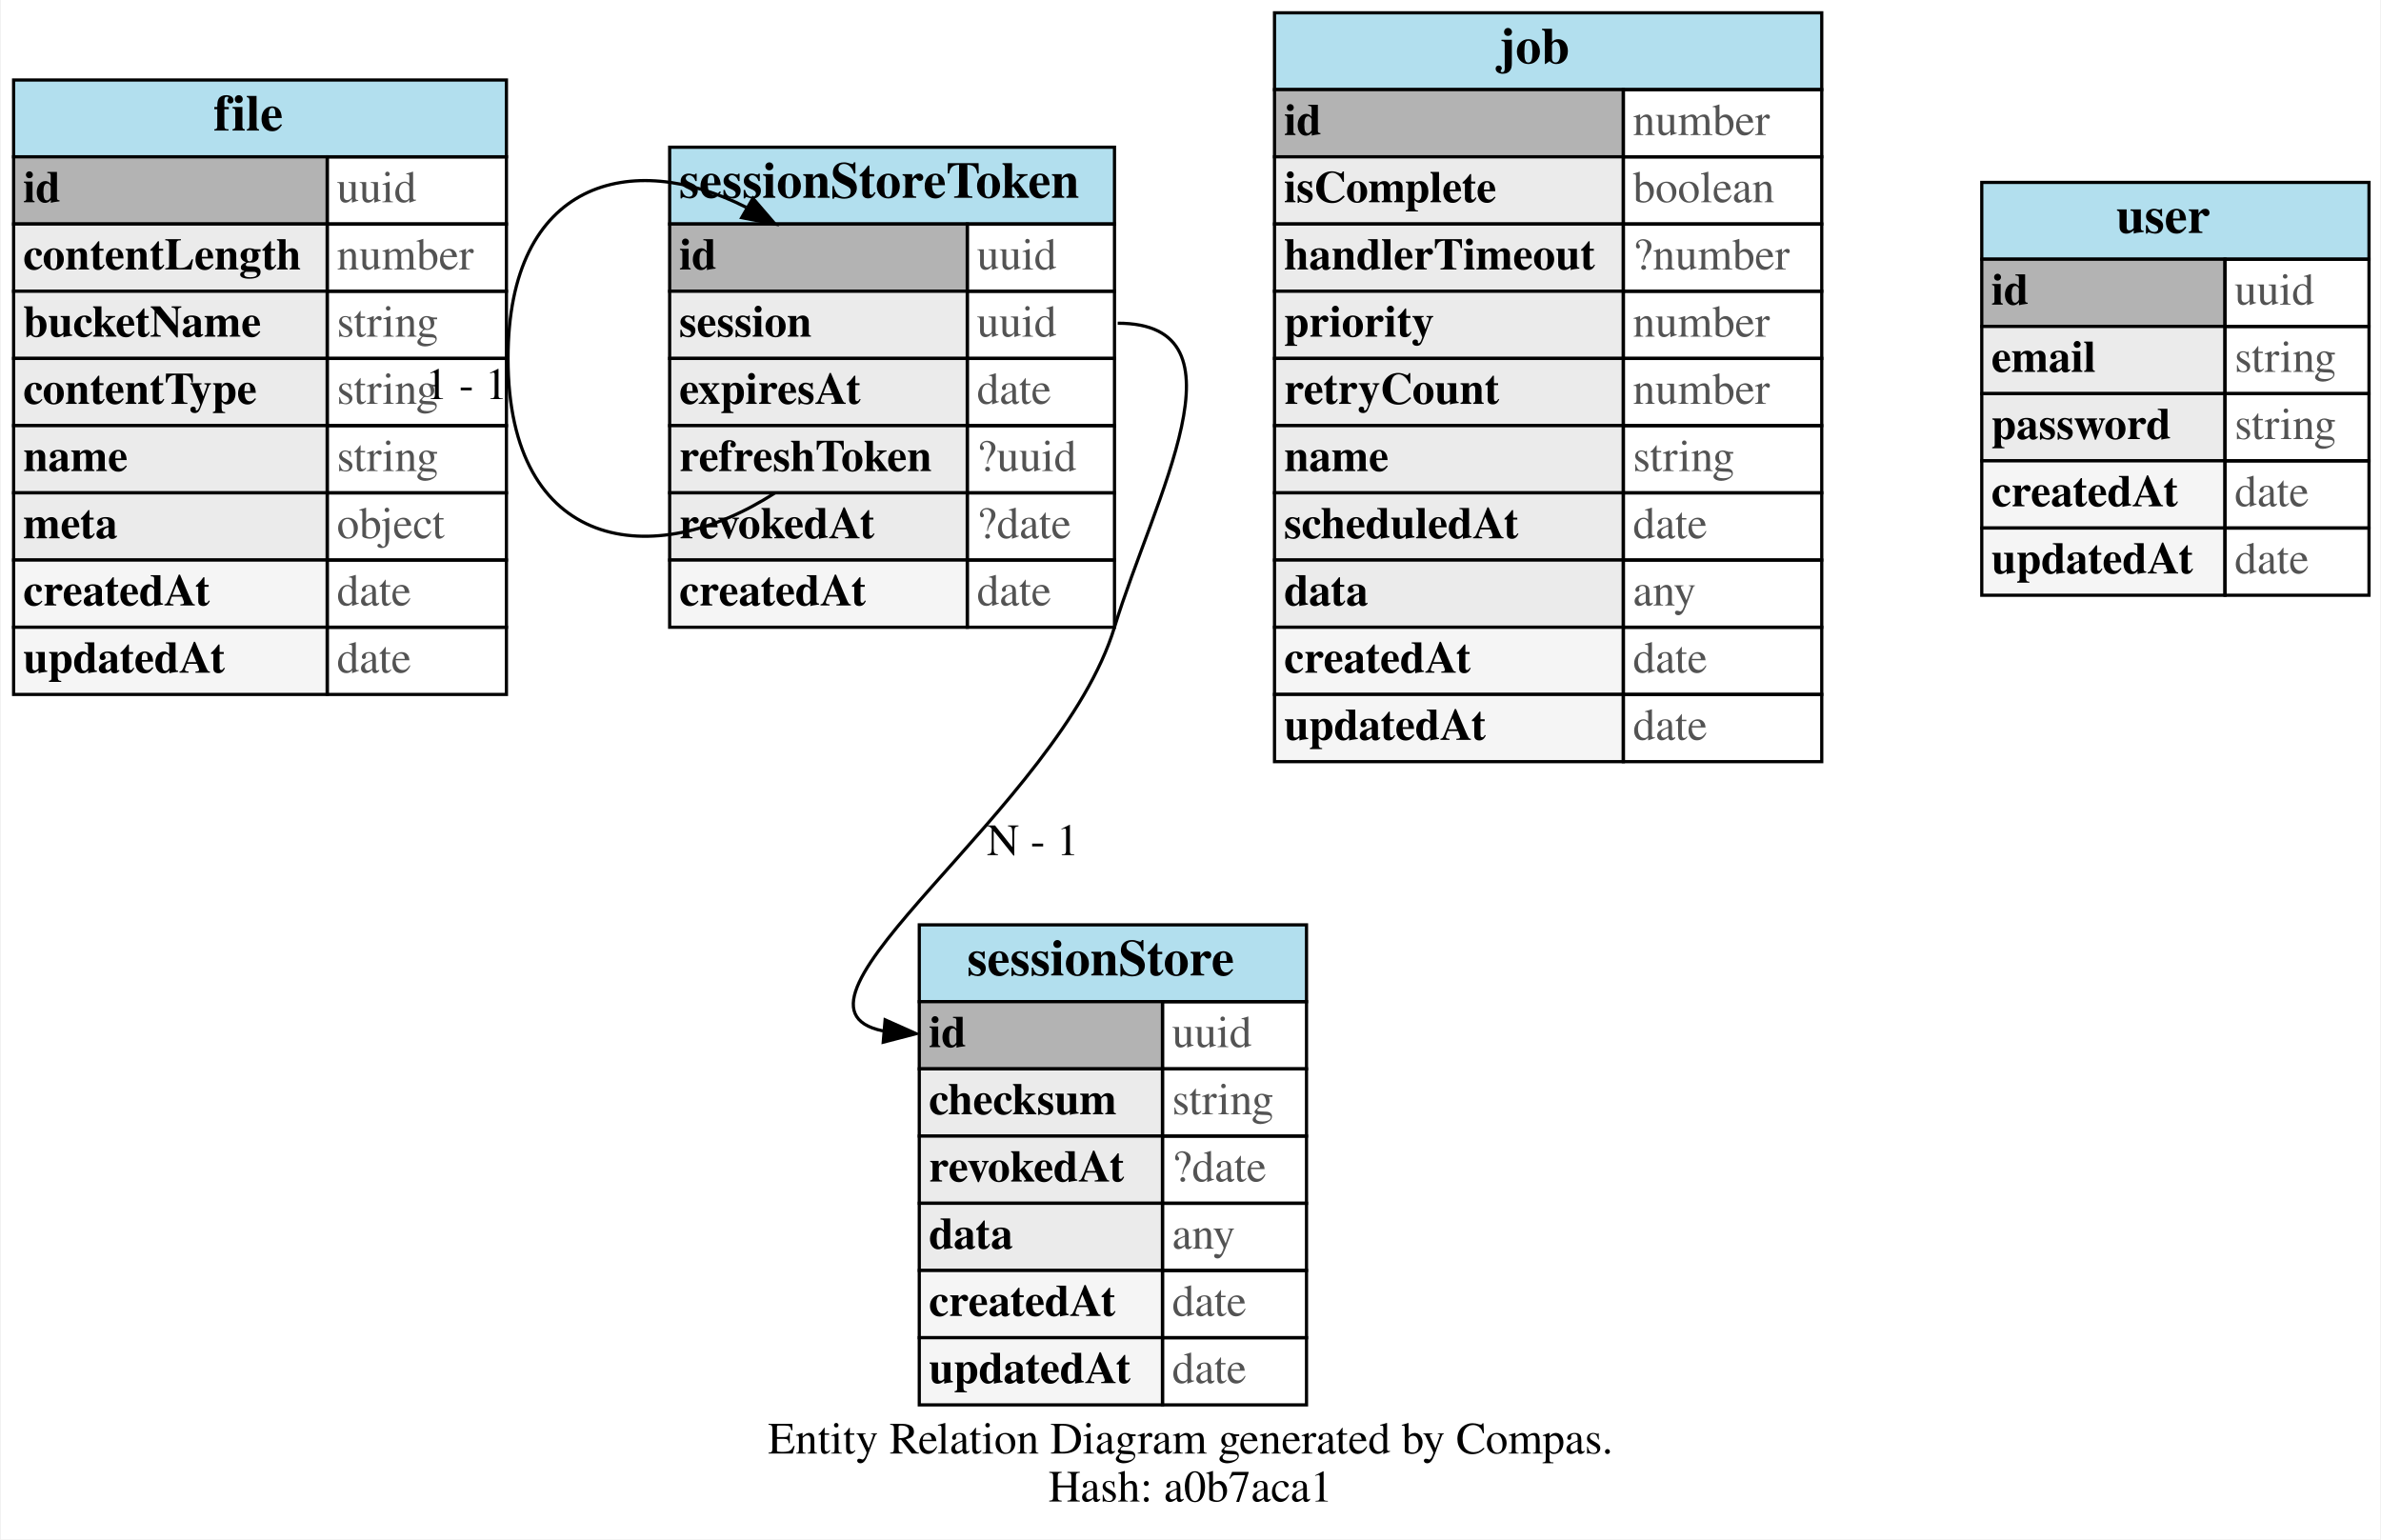
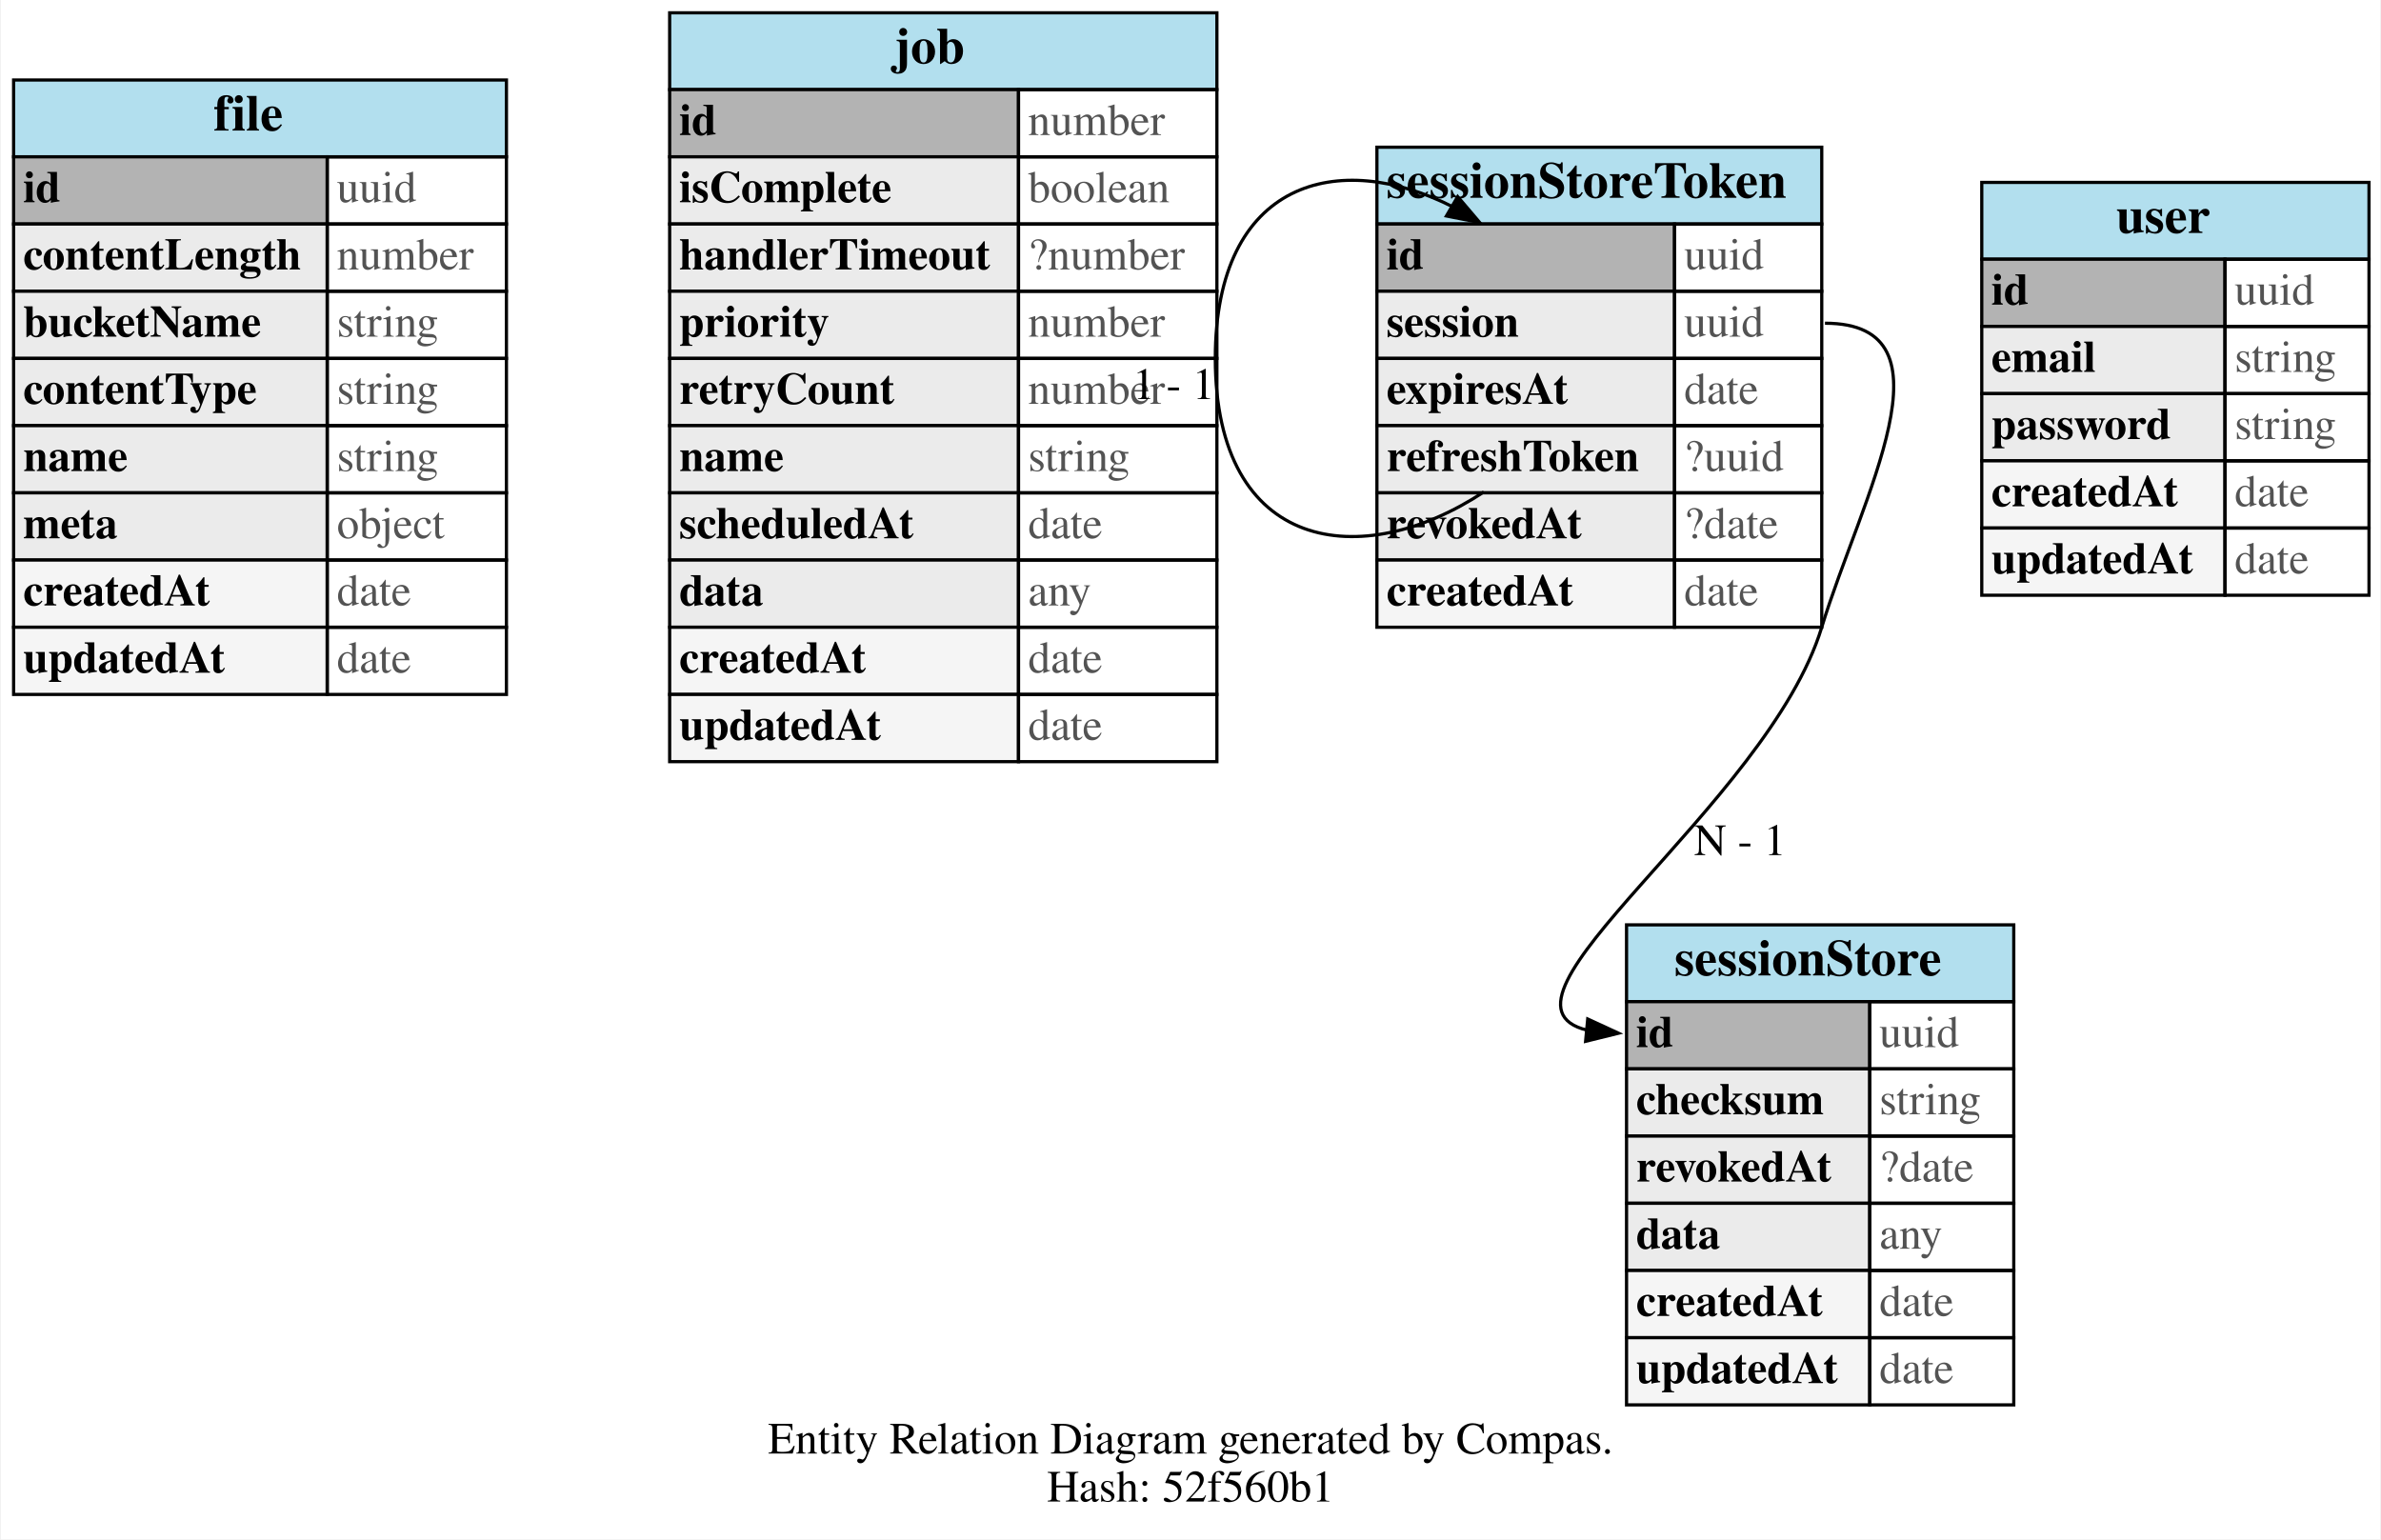
<svg xmlns="http://www.w3.org/2000/svg" width="744pt" height="481pt" viewBox="0.00 0.00 743.50 481.00">
  <g id="graph0" class="graph" transform="scale(1 1) rotate(0) translate(4 477)">
-     <polygon fill="white" stroke="transparent" points="-4,4 -4,-477 739.5,-477 739.5,4 -4,4" />
+     <polygon fill="white" stroke="none" points="-4,4 -4,-477 739.5,-477 739.5,4 -4,4" />
    <text text-anchor="middle" x="367.75" y="-22.8" font-family="Times,serif" font-size="14.00">Entity Relation Diagram generated by Compas.</text>
-     <text text-anchor="middle" x="367.75" y="-7.8" font-family="Times,serif" font-size="14.00">Hash: a0b7aca1</text>
+     <text text-anchor="middle" x="367.75" y="-7.8" font-family="Times,serif" font-size="14.00">Hash: 52f560b1</text>
    <g id="node1" class="node">
-       <polygon fill="#b2dfee" stroke="transparent" points="0,-428 0,-452 154,-452 154,-428 0,-428" />
+       <polygon fill="#b2dfee" stroke="none" points="0,-428 0,-452 154,-452 154,-428 0,-428" />
      <polygon fill="none" stroke="black" points="0,-428 0,-452 154,-452 154,-428 0,-428" />
      <text text-anchor="start" x="62.5" y="-436.2" font-family="Times,serif" font-weight="bold" font-size="16.00"> file </text>
-       <polygon fill="#b3b3b3" stroke="transparent" points="0,-407 0,-428 98,-428 98,-407 0,-407" />
+       <polygon fill="#b3b3b3" stroke="none" points="0,-407 0,-428 98,-428 98,-407 0,-407" />
      <polygon fill="none" stroke="black" points="0,-407 0,-428 98,-428 98,-407 0,-407" />
      <text text-anchor="start" x="3" y="-413.8" font-family="Times,serif" font-weight="bold" font-size="14.00"> id </text>
      <polygon fill="none" stroke="black" points="98,-407 98,-428 154,-428 154,-407 98,-407" />
      <text text-anchor="start" x="101" y="-413.8" font-family="Times,serif" font-size="14.00" fill="#535353"> uuid </text>
-       <polygon fill="#ebebeb" stroke="transparent" points="0,-386 0,-407 98,-407 98,-386 0,-386" />
+       <polygon fill="#ebebeb" stroke="none" points="0,-386 0,-407 98,-407 98,-386 0,-386" />
      <polygon fill="none" stroke="black" points="0,-386 0,-407 98,-407 98,-386 0,-386" />
      <text text-anchor="start" x="3" y="-392.8" font-family="Times,serif" font-weight="bold" font-size="14.00"> contentLength </text>
      <polygon fill="none" stroke="black" points="98,-386 98,-407 154,-407 154,-386 98,-386" />
      <text text-anchor="start" x="101" y="-392.8" font-family="Times,serif" font-size="14.00" fill="#535353"> number </text>
-       <polygon fill="#ebebeb" stroke="transparent" points="0,-365 0,-386 98,-386 98,-365 0,-365" />
+       <polygon fill="#ebebeb" stroke="none" points="0,-365 0,-386 98,-386 98,-365 0,-365" />
      <polygon fill="none" stroke="black" points="0,-365 0,-386 98,-386 98,-365 0,-365" />
      <text text-anchor="start" x="3" y="-371.8" font-family="Times,serif" font-weight="bold" font-size="14.00"> bucketName </text>
      <polygon fill="none" stroke="black" points="98,-365 98,-386 154,-386 154,-365 98,-365" />
      <text text-anchor="start" x="101" y="-371.8" font-family="Times,serif" font-size="14.00" fill="#535353"> string </text>
-       <polygon fill="#ebebeb" stroke="transparent" points="0,-344 0,-365 98,-365 98,-344 0,-344" />
+       <polygon fill="#ebebeb" stroke="none" points="0,-344 0,-365 98,-365 98,-344 0,-344" />
      <polygon fill="none" stroke="black" points="0,-344 0,-365 98,-365 98,-344 0,-344" />
      <text text-anchor="start" x="3" y="-350.8" font-family="Times,serif" font-weight="bold" font-size="14.00"> contentType </text>
      <polygon fill="none" stroke="black" points="98,-344 98,-365 154,-365 154,-344 98,-344" />
      <text text-anchor="start" x="101" y="-350.8" font-family="Times,serif" font-size="14.00" fill="#535353"> string </text>
-       <polygon fill="#ebebeb" stroke="transparent" points="0,-323 0,-344 98,-344 98,-323 0,-323" />
+       <polygon fill="#ebebeb" stroke="none" points="0,-323 0,-344 98,-344 98,-323 0,-323" />
      <polygon fill="none" stroke="black" points="0,-323 0,-344 98,-344 98,-323 0,-323" />
      <text text-anchor="start" x="3" y="-329.8" font-family="Times,serif" font-weight="bold" font-size="14.00"> name </text>
      <polygon fill="none" stroke="black" points="98,-323 98,-344 154,-344 154,-323 98,-323" />
      <text text-anchor="start" x="101" y="-329.8" font-family="Times,serif" font-size="14.00" fill="#535353"> string </text>
-       <polygon fill="#ebebeb" stroke="transparent" points="0,-302 0,-323 98,-323 98,-302 0,-302" />
+       <polygon fill="#ebebeb" stroke="none" points="0,-302 0,-323 98,-323 98,-302 0,-302" />
      <polygon fill="none" stroke="black" points="0,-302 0,-323 98,-323 98,-302 0,-302" />
      <text text-anchor="start" x="3" y="-308.8" font-family="Times,serif" font-weight="bold" font-size="14.00"> meta </text>
      <polygon fill="none" stroke="black" points="98,-302 98,-323 154,-323 154,-302 98,-302" />
      <text text-anchor="start" x="101" y="-308.8" font-family="Times,serif" font-size="14.00" fill="#535353"> object </text>
-       <polygon fill="#f5f5f5" stroke="transparent" points="0,-281 0,-302 98,-302 98,-281 0,-281" />
+       <polygon fill="#f5f5f5" stroke="none" points="0,-281 0,-302 98,-302 98,-281 0,-281" />
      <polygon fill="none" stroke="black" points="0,-281 0,-302 98,-302 98,-281 0,-281" />
      <text text-anchor="start" x="3" y="-287.8" font-family="Times,serif" font-weight="bold" font-size="14.00"> createdAt </text>
      <polygon fill="none" stroke="black" points="98,-281 98,-302 154,-302 154,-281 98,-281" />
      <text text-anchor="start" x="101" y="-287.8" font-family="Times,serif" font-size="14.00" fill="#535353"> date </text>
-       <polygon fill="#f5f5f5" stroke="transparent" points="0,-260 0,-281 98,-281 98,-260 0,-260" />
+       <polygon fill="#f5f5f5" stroke="none" points="0,-260 0,-281 98,-281 98,-260 0,-260" />
      <polygon fill="none" stroke="black" points="0,-260 0,-281 98,-281 98,-260 0,-260" />
      <text text-anchor="start" x="3" y="-266.8" font-family="Times,serif" font-weight="bold" font-size="14.00"> updatedAt </text>
      <polygon fill="none" stroke="black" points="98,-260 98,-281 154,-281 154,-260 98,-260" />
      <text text-anchor="start" x="101" y="-266.8" font-family="Times,serif" font-size="14.00" fill="#535353"> date </text>
    </g>
    <g id="node2" class="node">
-       <polygon fill="#b2dfee" stroke="transparent" points="283,-164 283,-188 404,-188 404,-164 283,-164" />
-       <polygon fill="none" stroke="black" points="283,-164 283,-188 404,-188 404,-164 283,-164" />
-       <text text-anchor="start" x="298" y="-172.2" font-family="Times,serif" font-weight="bold" font-size="16.00"> sessionStore </text>
-       <polygon fill="#b3b3b3" stroke="transparent" points="283,-143 283,-164 359,-164 359,-143 283,-143" />
-       <polygon fill="none" stroke="black" points="283,-143 283,-164 359,-164 359,-143 283,-143" />
-       <text text-anchor="start" x="286" y="-149.8" font-family="Times,serif" font-weight="bold" font-size="14.00"> id </text>
-       <polygon fill="none" stroke="black" points="359,-143 359,-164 404,-164 404,-143 359,-143" />
-       <text text-anchor="start" x="362" y="-149.8" font-family="Times,serif" font-size="14.00" fill="#535353"> uuid </text>
-       <polygon fill="#ebebeb" stroke="transparent" points="283,-122 283,-143 359,-143 359,-122 283,-122" />
-       <polygon fill="none" stroke="black" points="283,-122 283,-143 359,-143 359,-122 283,-122" />
-       <text text-anchor="start" x="286" y="-128.8" font-family="Times,serif" font-weight="bold" font-size="14.00"> checksum </text>
-       <polygon fill="none" stroke="black" points="359,-122 359,-143 404,-143 404,-122 359,-122" />
-       <text text-anchor="start" x="362" y="-128.8" font-family="Times,serif" font-size="14.00" fill="#535353"> string </text>
-       <polygon fill="#ebebeb" stroke="transparent" points="283,-101 283,-122 359,-122 359,-101 283,-101" />
-       <polygon fill="none" stroke="black" points="283,-101 283,-122 359,-122 359,-101 283,-101" />
-       <text text-anchor="start" x="286" y="-107.8" font-family="Times,serif" font-weight="bold" font-size="14.00"> revokedAt </text>
-       <polygon fill="none" stroke="black" points="359,-101 359,-122 404,-122 404,-101 359,-101" />
-       <text text-anchor="start" x="362" y="-107.8" font-family="Times,serif" font-size="14.00" fill="#535353"> ?date </text>
-       <polygon fill="#ebebeb" stroke="transparent" points="283,-80 283,-101 359,-101 359,-80 283,-80" />
-       <polygon fill="none" stroke="black" points="283,-80 283,-101 359,-101 359,-80 283,-80" />
-       <text text-anchor="start" x="286" y="-86.8" font-family="Times,serif" font-weight="bold" font-size="14.00"> data </text>
-       <polygon fill="none" stroke="black" points="359,-80 359,-101 404,-101 404,-80 359,-80" />
-       <text text-anchor="start" x="362" y="-86.8" font-family="Times,serif" font-size="14.00" fill="#535353"> any </text>
-       <polygon fill="#f5f5f5" stroke="transparent" points="283,-59 283,-80 359,-80 359,-59 283,-59" />
-       <polygon fill="none" stroke="black" points="283,-59 283,-80 359,-80 359,-59 283,-59" />
-       <text text-anchor="start" x="286" y="-65.8" font-family="Times,serif" font-weight="bold" font-size="14.00"> createdAt </text>
-       <polygon fill="none" stroke="black" points="359,-59 359,-80 404,-80 404,-59 359,-59" />
-       <text text-anchor="start" x="362" y="-65.8" font-family="Times,serif" font-size="14.00" fill="#535353"> date </text>
-       <polygon fill="#f5f5f5" stroke="transparent" points="283,-38 283,-59 359,-59 359,-38 283,-38" />
-       <polygon fill="none" stroke="black" points="283,-38 283,-59 359,-59 359,-38 283,-38" />
-       <text text-anchor="start" x="286" y="-44.8" font-family="Times,serif" font-weight="bold" font-size="14.00"> updatedAt </text>
-       <polygon fill="none" stroke="black" points="359,-38 359,-59 404,-59 404,-38 359,-38" />
-       <text text-anchor="start" x="362" y="-44.8" font-family="Times,serif" font-size="14.00" fill="#535353"> date </text>
+       <polygon fill="#b2dfee" stroke="none" points="205,-449 205,-473 376,-473 376,-449 205,-449" />
+       <polygon fill="none" stroke="black" points="205,-449 205,-473 376,-473 376,-449 205,-449" />
+       <text text-anchor="start" x="275" y="-457.2" font-family="Times,serif" font-weight="bold" font-size="16.00"> job </text>
+       <polygon fill="#b3b3b3" stroke="none" points="205,-428 205,-449 314,-449 314,-428 205,-428" />
+       <polygon fill="none" stroke="black" points="205,-428 205,-449 314,-449 314,-428 205,-428" />
+       <text text-anchor="start" x="208" y="-434.8" font-family="Times,serif" font-weight="bold" font-size="14.00"> id </text>
+       <polygon fill="none" stroke="black" points="314,-428 314,-449 376,-449 376,-428 314,-428" />
+       <text text-anchor="start" x="317" y="-434.8" font-family="Times,serif" font-size="14.00" fill="#535353"> number </text>
+       <polygon fill="#ebebeb" stroke="none" points="205,-407 205,-428 314,-428 314,-407 205,-407" />
+       <polygon fill="none" stroke="black" points="205,-407 205,-428 314,-428 314,-407 205,-407" />
+       <text text-anchor="start" x="208" y="-413.8" font-family="Times,serif" font-weight="bold" font-size="14.00"> isComplete </text>
+       <polygon fill="none" stroke="black" points="314,-407 314,-428 376,-428 376,-407 314,-407" />
+       <text text-anchor="start" x="317" y="-413.8" font-family="Times,serif" font-size="14.00" fill="#535353"> boolean </text>
+       <polygon fill="#ebebeb" stroke="none" points="205,-386 205,-407 314,-407 314,-386 205,-386" />
+       <polygon fill="none" stroke="black" points="205,-386 205,-407 314,-407 314,-386 205,-386" />
+       <text text-anchor="start" x="208" y="-392.8" font-family="Times,serif" font-weight="bold" font-size="14.00"> handlerTimeout </text>
+       <polygon fill="none" stroke="black" points="314,-386 314,-407 376,-407 376,-386 314,-386" />
+       <text text-anchor="start" x="317" y="-392.8" font-family="Times,serif" font-size="14.00" fill="#535353"> ?number </text>
+       <polygon fill="#ebebeb" stroke="none" points="205,-365 205,-386 314,-386 314,-365 205,-365" />
+       <polygon fill="none" stroke="black" points="205,-365 205,-386 314,-386 314,-365 205,-365" />
+       <text text-anchor="start" x="208" y="-371.8" font-family="Times,serif" font-weight="bold" font-size="14.00"> priority </text>
+       <polygon fill="none" stroke="black" points="314,-365 314,-386 376,-386 376,-365 314,-365" />
+       <text text-anchor="start" x="317" y="-371.8" font-family="Times,serif" font-size="14.00" fill="#535353"> number </text>
+       <polygon fill="#ebebeb" stroke="none" points="205,-344 205,-365 314,-365 314,-344 205,-344" />
+       <polygon fill="none" stroke="black" points="205,-344 205,-365 314,-365 314,-344 205,-344" />
+       <text text-anchor="start" x="208" y="-350.8" font-family="Times,serif" font-weight="bold" font-size="14.00"> retryCount </text>
+       <polygon fill="none" stroke="black" points="314,-344 314,-365 376,-365 376,-344 314,-344" />
+       <text text-anchor="start" x="317" y="-350.8" font-family="Times,serif" font-size="14.00" fill="#535353"> number </text>
+       <polygon fill="#ebebeb" stroke="none" points="205,-323 205,-344 314,-344 314,-323 205,-323" />
+       <polygon fill="none" stroke="black" points="205,-323 205,-344 314,-344 314,-323 205,-323" />
+       <text text-anchor="start" x="208" y="-329.8" font-family="Times,serif" font-weight="bold" font-size="14.00"> name </text>
+       <polygon fill="none" stroke="black" points="314,-323 314,-344 376,-344 376,-323 314,-323" />
+       <text text-anchor="start" x="317" y="-329.8" font-family="Times,serif" font-size="14.00" fill="#535353"> string </text>
+       <polygon fill="#ebebeb" stroke="none" points="205,-302 205,-323 314,-323 314,-302 205,-302" />
+       <polygon fill="none" stroke="black" points="205,-302 205,-323 314,-323 314,-302 205,-302" />
+       <text text-anchor="start" x="208" y="-308.8" font-family="Times,serif" font-weight="bold" font-size="14.00"> scheduledAt </text>
+       <polygon fill="none" stroke="black" points="314,-302 314,-323 376,-323 376,-302 314,-302" />
+       <text text-anchor="start" x="317" y="-308.8" font-family="Times,serif" font-size="14.00" fill="#535353"> date </text>
+       <polygon fill="#ebebeb" stroke="none" points="205,-281 205,-302 314,-302 314,-281 205,-281" />
+       <polygon fill="none" stroke="black" points="205,-281 205,-302 314,-302 314,-281 205,-281" />
+       <text text-anchor="start" x="208" y="-287.8" font-family="Times,serif" font-weight="bold" font-size="14.00"> data </text>
+       <polygon fill="none" stroke="black" points="314,-281 314,-302 376,-302 376,-281 314,-281" />
+       <text text-anchor="start" x="317" y="-287.8" font-family="Times,serif" font-size="14.00" fill="#535353"> any </text>
+       <polygon fill="#f5f5f5" stroke="none" points="205,-260 205,-281 314,-281 314,-260 205,-260" />
+       <polygon fill="none" stroke="black" points="205,-260 205,-281 314,-281 314,-260 205,-260" />
+       <text text-anchor="start" x="208" y="-266.8" font-family="Times,serif" font-weight="bold" font-size="14.00"> createdAt </text>
+       <polygon fill="none" stroke="black" points="314,-260 314,-281 376,-281 376,-260 314,-260" />
+       <text text-anchor="start" x="317" y="-266.8" font-family="Times,serif" font-size="14.00" fill="#535353"> date </text>
+       <polygon fill="#f5f5f5" stroke="none" points="205,-239 205,-260 314,-260 314,-239 205,-239" />
+       <polygon fill="none" stroke="black" points="205,-239 205,-260 314,-260 314,-239 205,-239" />
+       <text text-anchor="start" x="208" y="-245.8" font-family="Times,serif" font-weight="bold" font-size="14.00"> updatedAt </text>
+       <polygon fill="none" stroke="black" points="314,-239 314,-260 376,-260 376,-239 314,-239" />
+       <text text-anchor="start" x="317" y="-245.8" font-family="Times,serif" font-size="14.00" fill="#535353"> date </text>
    </g>
    <g id="node3" class="node">
-       <polygon fill="#b2dfee" stroke="transparent" points="205,-407 205,-431 344,-431 344,-407 205,-407" />
-       <polygon fill="none" stroke="black" points="205,-407 205,-431 344,-431 344,-407 205,-407" />
-       <text text-anchor="start" x="208" y="-415.2" font-family="Times,serif" font-weight="bold" font-size="16.00"> sessionStoreToken </text>
-       <polygon fill="#b3b3b3" stroke="transparent" points="205,-386 205,-407 298,-407 298,-386 205,-386" />
-       <polygon fill="none" stroke="black" points="205,-386 205,-407 298,-407 298,-386 205,-386" />
-       <text text-anchor="start" x="208" y="-392.8" font-family="Times,serif" font-weight="bold" font-size="14.00"> id </text>
-       <polygon fill="none" stroke="black" points="298,-386 298,-407 344,-407 344,-386 298,-386" />
-       <text text-anchor="start" x="301" y="-392.8" font-family="Times,serif" font-size="14.00" fill="#535353"> uuid </text>
-       <polygon fill="#ebebeb" stroke="transparent" points="205,-365 205,-386 298,-386 298,-365 205,-365" />
-       <polygon fill="none" stroke="black" points="205,-365 205,-386 298,-386 298,-365 205,-365" />
-       <text text-anchor="start" x="208" y="-371.8" font-family="Times,serif" font-weight="bold" font-size="14.00"> session </text>
-       <polygon fill="none" stroke="black" points="298,-365 298,-386 344,-386 344,-365 298,-365" />
-       <text text-anchor="start" x="301" y="-371.8" font-family="Times,serif" font-size="14.00" fill="#535353"> uuid </text>
-       <polygon fill="#ebebeb" stroke="transparent" points="205,-344 205,-365 298,-365 298,-344 205,-344" />
-       <polygon fill="none" stroke="black" points="205,-344 205,-365 298,-365 298,-344 205,-344" />
-       <text text-anchor="start" x="208" y="-350.8" font-family="Times,serif" font-weight="bold" font-size="14.00"> expiresAt </text>
-       <polygon fill="none" stroke="black" points="298,-344 298,-365 344,-365 344,-344 298,-344" />
-       <text text-anchor="start" x="301" y="-350.8" font-family="Times,serif" font-size="14.00" fill="#535353"> date </text>
-       <polygon fill="#ebebeb" stroke="transparent" points="205,-323 205,-344 298,-344 298,-323 205,-323" />
-       <polygon fill="none" stroke="black" points="205,-323 205,-344 298,-344 298,-323 205,-323" />
-       <text text-anchor="start" x="208" y="-329.8" font-family="Times,serif" font-weight="bold" font-size="14.00"> refreshToken </text>
-       <polygon fill="none" stroke="black" points="298,-323 298,-344 344,-344 344,-323 298,-323" />
-       <text text-anchor="start" x="301" y="-329.8" font-family="Times,serif" font-size="14.00" fill="#535353"> ?uuid </text>
-       <polygon fill="#ebebeb" stroke="transparent" points="205,-302 205,-323 298,-323 298,-302 205,-302" />
-       <polygon fill="none" stroke="black" points="205,-302 205,-323 298,-323 298,-302 205,-302" />
-       <text text-anchor="start" x="208" y="-308.8" font-family="Times,serif" font-weight="bold" font-size="14.00"> revokedAt </text>
-       <polygon fill="none" stroke="black" points="298,-302 298,-323 344,-323 344,-302 298,-302" />
-       <text text-anchor="start" x="301" y="-308.8" font-family="Times,serif" font-size="14.00" fill="#535353"> ?date </text>
-       <polygon fill="#f5f5f5" stroke="transparent" points="205,-281 205,-302 298,-302 298,-281 205,-281" />
-       <polygon fill="none" stroke="black" points="205,-281 205,-302 298,-302 298,-281 205,-281" />
-       <text text-anchor="start" x="208" y="-287.8" font-family="Times,serif" font-weight="bold" font-size="14.00"> createdAt </text>
-       <polygon fill="none" stroke="black" points="298,-281 298,-302 344,-302 344,-281 298,-281" />
-       <text text-anchor="start" x="301" y="-287.8" font-family="Times,serif" font-size="14.00" fill="#535353"> date </text>
+       <polygon fill="#b2dfee" stroke="none" points="504,-164 504,-188 625,-188 625,-164 504,-164" />
+       <polygon fill="none" stroke="black" points="504,-164 504,-188 625,-188 625,-164 504,-164" />
+       <text text-anchor="start" x="519" y="-172.2" font-family="Times,serif" font-weight="bold" font-size="16.00"> sessionStore </text>
+       <polygon fill="#b3b3b3" stroke="none" points="504,-143 504,-164 580,-164 580,-143 504,-143" />
+       <polygon fill="none" stroke="black" points="504,-143 504,-164 580,-164 580,-143 504,-143" />
+       <text text-anchor="start" x="507" y="-149.8" font-family="Times,serif" font-weight="bold" font-size="14.00"> id </text>
+       <polygon fill="none" stroke="black" points="580,-143 580,-164 625,-164 625,-143 580,-143" />
+       <text text-anchor="start" x="583" y="-149.8" font-family="Times,serif" font-size="14.00" fill="#535353"> uuid </text>
+       <polygon fill="#ebebeb" stroke="none" points="504,-122 504,-143 580,-143 580,-122 504,-122" />
+       <polygon fill="none" stroke="black" points="504,-122 504,-143 580,-143 580,-122 504,-122" />
+       <text text-anchor="start" x="507" y="-128.8" font-family="Times,serif" font-weight="bold" font-size="14.00"> checksum </text>
+       <polygon fill="none" stroke="black" points="580,-122 580,-143 625,-143 625,-122 580,-122" />
+       <text text-anchor="start" x="583" y="-128.8" font-family="Times,serif" font-size="14.00" fill="#535353"> string </text>
+       <polygon fill="#ebebeb" stroke="none" points="504,-101 504,-122 580,-122 580,-101 504,-101" />
+       <polygon fill="none" stroke="black" points="504,-101 504,-122 580,-122 580,-101 504,-101" />
+       <text text-anchor="start" x="507" y="-107.8" font-family="Times,serif" font-weight="bold" font-size="14.00"> revokedAt </text>
+       <polygon fill="none" stroke="black" points="580,-101 580,-122 625,-122 625,-101 580,-101" />
+       <text text-anchor="start" x="583" y="-107.8" font-family="Times,serif" font-size="14.00" fill="#535353"> ?date </text>
+       <polygon fill="#ebebeb" stroke="none" points="504,-80 504,-101 580,-101 580,-80 504,-80" />
+       <polygon fill="none" stroke="black" points="504,-80 504,-101 580,-101 580,-80 504,-80" />
+       <text text-anchor="start" x="507" y="-86.8" font-family="Times,serif" font-weight="bold" font-size="14.00"> data </text>
+       <polygon fill="none" stroke="black" points="580,-80 580,-101 625,-101 625,-80 580,-80" />
+       <text text-anchor="start" x="583" y="-86.8" font-family="Times,serif" font-size="14.00" fill="#535353"> any </text>
+       <polygon fill="#f5f5f5" stroke="none" points="504,-59 504,-80 580,-80 580,-59 504,-59" />
+       <polygon fill="none" stroke="black" points="504,-59 504,-80 580,-80 580,-59 504,-59" />
+       <text text-anchor="start" x="507" y="-65.8" font-family="Times,serif" font-weight="bold" font-size="14.00"> createdAt </text>
+       <polygon fill="none" stroke="black" points="580,-59 580,-80 625,-80 625,-59 580,-59" />
+       <text text-anchor="start" x="583" y="-65.8" font-family="Times,serif" font-size="14.00" fill="#535353"> date </text>
+       <polygon fill="#f5f5f5" stroke="none" points="504,-38 504,-59 580,-59 580,-38 504,-38" />
+       <polygon fill="none" stroke="black" points="504,-38 504,-59 580,-59 580,-38 504,-38" />
+       <text text-anchor="start" x="507" y="-44.8" font-family="Times,serif" font-weight="bold" font-size="14.00"> updatedAt </text>
+       <polygon fill="none" stroke="black" points="580,-38 580,-59 625,-59 625,-38 580,-38" />
+       <text text-anchor="start" x="583" y="-44.8" font-family="Times,serif" font-size="14.00" fill="#535353"> date </text>
+     </g>
+     <g id="node4" class="node">
+       <polygon fill="#b2dfee" stroke="none" points="426,-407 426,-431 565,-431 565,-407 426,-407" />
+       <polygon fill="none" stroke="black" points="426,-407 426,-431 565,-431 565,-407 426,-407" />
+       <text text-anchor="start" x="429" y="-415.2" font-family="Times,serif" font-weight="bold" font-size="16.00"> sessionStoreToken </text>
+       <polygon fill="#b3b3b3" stroke="none" points="426,-386 426,-407 519,-407 519,-386 426,-386" />
+       <polygon fill="none" stroke="black" points="426,-386 426,-407 519,-407 519,-386 426,-386" />
+       <text text-anchor="start" x="429" y="-392.8" font-family="Times,serif" font-weight="bold" font-size="14.00"> id </text>
+       <polygon fill="none" stroke="black" points="519,-386 519,-407 565,-407 565,-386 519,-386" />
+       <text text-anchor="start" x="522" y="-392.8" font-family="Times,serif" font-size="14.00" fill="#535353"> uuid </text>
+       <polygon fill="#ebebeb" stroke="none" points="426,-365 426,-386 519,-386 519,-365 426,-365" />
+       <polygon fill="none" stroke="black" points="426,-365 426,-386 519,-386 519,-365 426,-365" />
+       <text text-anchor="start" x="429" y="-371.8" font-family="Times,serif" font-weight="bold" font-size="14.00"> session </text>
+       <polygon fill="none" stroke="black" points="519,-365 519,-386 565,-386 565,-365 519,-365" />
+       <text text-anchor="start" x="522" y="-371.8" font-family="Times,serif" font-size="14.00" fill="#535353"> uuid </text>
+       <polygon fill="#ebebeb" stroke="none" points="426,-344 426,-365 519,-365 519,-344 426,-344" />
+       <polygon fill="none" stroke="black" points="426,-344 426,-365 519,-365 519,-344 426,-344" />
+       <text text-anchor="start" x="429" y="-350.8" font-family="Times,serif" font-weight="bold" font-size="14.00"> expiresAt </text>
+       <polygon fill="none" stroke="black" points="519,-344 519,-365 565,-365 565,-344 519,-344" />
+       <text text-anchor="start" x="522" y="-350.8" font-family="Times,serif" font-size="14.00" fill="#535353"> date </text>
+       <polygon fill="#ebebeb" stroke="none" points="426,-323 426,-344 519,-344 519,-323 426,-323" />
+       <polygon fill="none" stroke="black" points="426,-323 426,-344 519,-344 519,-323 426,-323" />
+       <text text-anchor="start" x="429" y="-329.8" font-family="Times,serif" font-weight="bold" font-size="14.00"> refreshToken </text>
+       <polygon fill="none" stroke="black" points="519,-323 519,-344 565,-344 565,-323 519,-323" />
+       <text text-anchor="start" x="522" y="-329.8" font-family="Times,serif" font-size="14.00" fill="#535353"> ?uuid </text>
+       <polygon fill="#ebebeb" stroke="none" points="426,-302 426,-323 519,-323 519,-302 426,-302" />
+       <polygon fill="none" stroke="black" points="426,-302 426,-323 519,-323 519,-302 426,-302" />
+       <text text-anchor="start" x="429" y="-308.8" font-family="Times,serif" font-weight="bold" font-size="14.00"> revokedAt </text>
+       <polygon fill="none" stroke="black" points="519,-302 519,-323 565,-323 565,-302 519,-302" />
+       <text text-anchor="start" x="522" y="-308.8" font-family="Times,serif" font-size="14.00" fill="#535353"> ?date </text>
+       <polygon fill="#f5f5f5" stroke="none" points="426,-281 426,-302 519,-302 519,-281 426,-281" />
+       <polygon fill="none" stroke="black" points="426,-281 426,-302 519,-302 519,-281 426,-281" />
+       <text text-anchor="start" x="429" y="-287.8" font-family="Times,serif" font-weight="bold" font-size="14.00"> createdAt </text>
+       <polygon fill="none" stroke="black" points="519,-281 519,-302 565,-302 565,-281 519,-281" />
+       <text text-anchor="start" x="522" y="-287.8" font-family="Times,serif" font-size="14.00" fill="#535353"> date </text>
    </g>
    <g id="edge1" class="edge">
-       <path fill="none" stroke="black" d="M345,-376C387.22,-376 356.3,-321.39 344,-281 326.92,-224.9 232.95,-162.86 271.65,-154.86" />
-       <polygon fill="black" stroke="black" points="272.33,-158.32 282,-154 271.74,-151.34 272.33,-158.32" />
-       <text text-anchor="middle" x="318.5" y="-209.8" font-family="Times,serif" font-size="14.00">N - 1</text>
+       <path fill="none" stroke="black" d="M566,-376C608.22,-376 577.3,-321.39 565,-281 548.06,-225.37 455.51,-163.89 491.71,-155.08" />
+       <polygon fill="black" stroke="black" points="491.87,-158.58 501.49,-154.14 491.21,-151.61 491.87,-158.58" />
+       <text text-anchor="middle" x="539.5" y="-209.8" font-family="Times,serif" font-size="14.00">N - 1</text>
    </g>
    <g id="edge2" class="edge">
-       <path fill="none" stroke="black" d="M237.92,-322.99C199.84,-298.25 154.5,-304.62 154.5,-365 154.5,-420.66 193.04,-430.42 228.89,-412.23" />
-       <polygon fill="black" stroke="black" points="231.01,-415.04 237.92,-407.01 227.51,-408.98 231.01,-415.04" />
-       <text text-anchor="middle" x="141.5" y="-352.3" font-family="Times,serif" font-size="14.00">1 - 1</text>
-     </g>
-     <g id="node4" class="node">
-       <polygon fill="#b2dfee" stroke="transparent" points="394,-449 394,-473 565,-473 565,-449 394,-449" />
-       <polygon fill="none" stroke="black" points="394,-449 394,-473 565,-473 565,-449 394,-449" />
-       <text text-anchor="start" x="464" y="-457.2" font-family="Times,serif" font-weight="bold" font-size="16.00"> job </text>
-       <polygon fill="#b3b3b3" stroke="transparent" points="394,-428 394,-449 503,-449 503,-428 394,-428" />
-       <polygon fill="none" stroke="black" points="394,-428 394,-449 503,-449 503,-428 394,-428" />
-       <text text-anchor="start" x="397" y="-434.8" font-family="Times,serif" font-weight="bold" font-size="14.00"> id </text>
-       <polygon fill="none" stroke="black" points="503,-428 503,-449 565,-449 565,-428 503,-428" />
-       <text text-anchor="start" x="506" y="-434.8" font-family="Times,serif" font-size="14.00" fill="#535353"> number </text>
-       <polygon fill="#ebebeb" stroke="transparent" points="394,-407 394,-428 503,-428 503,-407 394,-407" />
-       <polygon fill="none" stroke="black" points="394,-407 394,-428 503,-428 503,-407 394,-407" />
-       <text text-anchor="start" x="397" y="-413.8" font-family="Times,serif" font-weight="bold" font-size="14.00"> isComplete </text>
-       <polygon fill="none" stroke="black" points="503,-407 503,-428 565,-428 565,-407 503,-407" />
-       <text text-anchor="start" x="506" y="-413.8" font-family="Times,serif" font-size="14.00" fill="#535353"> boolean </text>
-       <polygon fill="#ebebeb" stroke="transparent" points="394,-386 394,-407 503,-407 503,-386 394,-386" />
-       <polygon fill="none" stroke="black" points="394,-386 394,-407 503,-407 503,-386 394,-386" />
-       <text text-anchor="start" x="397" y="-392.8" font-family="Times,serif" font-weight="bold" font-size="14.00"> handlerTimeout </text>
-       <polygon fill="none" stroke="black" points="503,-386 503,-407 565,-407 565,-386 503,-386" />
-       <text text-anchor="start" x="506" y="-392.8" font-family="Times,serif" font-size="14.00" fill="#535353"> ?number </text>
-       <polygon fill="#ebebeb" stroke="transparent" points="394,-365 394,-386 503,-386 503,-365 394,-365" />
-       <polygon fill="none" stroke="black" points="394,-365 394,-386 503,-386 503,-365 394,-365" />
-       <text text-anchor="start" x="397" y="-371.8" font-family="Times,serif" font-weight="bold" font-size="14.00"> priority </text>
-       <polygon fill="none" stroke="black" points="503,-365 503,-386 565,-386 565,-365 503,-365" />
-       <text text-anchor="start" x="506" y="-371.8" font-family="Times,serif" font-size="14.00" fill="#535353"> number </text>
-       <polygon fill="#ebebeb" stroke="transparent" points="394,-344 394,-365 503,-365 503,-344 394,-344" />
-       <polygon fill="none" stroke="black" points="394,-344 394,-365 503,-365 503,-344 394,-344" />
-       <text text-anchor="start" x="397" y="-350.8" font-family="Times,serif" font-weight="bold" font-size="14.00"> retryCount </text>
-       <polygon fill="none" stroke="black" points="503,-344 503,-365 565,-365 565,-344 503,-344" />
-       <text text-anchor="start" x="506" y="-350.8" font-family="Times,serif" font-size="14.00" fill="#535353"> number </text>
-       <polygon fill="#ebebeb" stroke="transparent" points="394,-323 394,-344 503,-344 503,-323 394,-323" />
-       <polygon fill="none" stroke="black" points="394,-323 394,-344 503,-344 503,-323 394,-323" />
-       <text text-anchor="start" x="397" y="-329.8" font-family="Times,serif" font-weight="bold" font-size="14.00"> name </text>
-       <polygon fill="none" stroke="black" points="503,-323 503,-344 565,-344 565,-323 503,-323" />
-       <text text-anchor="start" x="506" y="-329.8" font-family="Times,serif" font-size="14.00" fill="#535353"> string </text>
-       <polygon fill="#ebebeb" stroke="transparent" points="394,-302 394,-323 503,-323 503,-302 394,-302" />
-       <polygon fill="none" stroke="black" points="394,-302 394,-323 503,-323 503,-302 394,-302" />
-       <text text-anchor="start" x="397" y="-308.8" font-family="Times,serif" font-weight="bold" font-size="14.00"> scheduledAt </text>
-       <polygon fill="none" stroke="black" points="503,-302 503,-323 565,-323 565,-302 503,-302" />
-       <text text-anchor="start" x="506" y="-308.8" font-family="Times,serif" font-size="14.00" fill="#535353"> date </text>
-       <polygon fill="#ebebeb" stroke="transparent" points="394,-281 394,-302 503,-302 503,-281 394,-281" />
-       <polygon fill="none" stroke="black" points="394,-281 394,-302 503,-302 503,-281 394,-281" />
-       <text text-anchor="start" x="397" y="-287.8" font-family="Times,serif" font-weight="bold" font-size="14.00"> data </text>
-       <polygon fill="none" stroke="black" points="503,-281 503,-302 565,-302 565,-281 503,-281" />
-       <text text-anchor="start" x="506" y="-287.8" font-family="Times,serif" font-size="14.00" fill="#535353"> any </text>
-       <polygon fill="#f5f5f5" stroke="transparent" points="394,-260 394,-281 503,-281 503,-260 394,-260" />
-       <polygon fill="none" stroke="black" points="394,-260 394,-281 503,-281 503,-260 394,-260" />
-       <text text-anchor="start" x="397" y="-266.8" font-family="Times,serif" font-weight="bold" font-size="14.00"> createdAt </text>
-       <polygon fill="none" stroke="black" points="503,-260 503,-281 565,-281 565,-260 503,-260" />
-       <text text-anchor="start" x="506" y="-266.8" font-family="Times,serif" font-size="14.00" fill="#535353"> date </text>
-       <polygon fill="#f5f5f5" stroke="transparent" points="394,-239 394,-260 503,-260 503,-239 394,-239" />
-       <polygon fill="none" stroke="black" points="394,-239 394,-260 503,-260 503,-239 394,-239" />
-       <text text-anchor="start" x="397" y="-245.8" font-family="Times,serif" font-weight="bold" font-size="14.00"> updatedAt </text>
-       <polygon fill="none" stroke="black" points="503,-239 503,-260 565,-260 565,-239 503,-239" />
-       <text text-anchor="start" x="506" y="-245.8" font-family="Times,serif" font-size="14.00" fill="#535353"> date </text>
+       <path fill="none" stroke="black" d="M459.42,-323.28C421.24,-298.07 375.5,-304.24 375.5,-365 375.5,-420.77 414.04,-430.55 449.9,-412.28" />
+       <polygon fill="black" stroke="black" points="451.24,-415.55 458.11,-407.48 447.71,-409.5 451.24,-415.55" />
+       <text text-anchor="middle" x="362.5" y="-352.3" font-family="Times,serif" font-size="14.00">1 - 1</text>
    </g>
    <g id="node5" class="node">
-       <polygon fill="#b2dfee" stroke="transparent" points="615,-396 615,-420 736,-420 736,-396 615,-396" />
+       <polygon fill="#b2dfee" stroke="none" points="615,-396 615,-420 736,-420 736,-396 615,-396" />
      <polygon fill="none" stroke="black" points="615,-396 615,-420 736,-420 736,-396 615,-396" />
      <text text-anchor="start" x="657" y="-404.2" font-family="Times,serif" font-weight="bold" font-size="16.00"> user </text>
-       <polygon fill="#b3b3b3" stroke="transparent" points="615,-375 615,-396 691,-396 691,-375 615,-375" />
+       <polygon fill="#b3b3b3" stroke="none" points="615,-375 615,-396 691,-396 691,-375 615,-375" />
      <polygon fill="none" stroke="black" points="615,-375 615,-396 691,-396 691,-375 615,-375" />
      <text text-anchor="start" x="618" y="-381.8" font-family="Times,serif" font-weight="bold" font-size="14.00"> id </text>
      <polygon fill="none" stroke="black" points="691,-375 691,-396 736,-396 736,-375 691,-375" />
      <text text-anchor="start" x="694" y="-381.8" font-family="Times,serif" font-size="14.00" fill="#535353"> uuid </text>
-       <polygon fill="#ebebeb" stroke="transparent" points="615,-354 615,-375 691,-375 691,-354 615,-354" />
+       <polygon fill="#ebebeb" stroke="none" points="615,-354 615,-375 691,-375 691,-354 615,-354" />
      <polygon fill="none" stroke="black" points="615,-354 615,-375 691,-375 691,-354 615,-354" />
      <text text-anchor="start" x="618" y="-360.8" font-family="Times,serif" font-weight="bold" font-size="14.00"> email </text>
      <polygon fill="none" stroke="black" points="691,-354 691,-375 736,-375 736,-354 691,-354" />
      <text text-anchor="start" x="694" y="-360.8" font-family="Times,serif" font-size="14.00" fill="#535353"> string </text>
-       <polygon fill="#ebebeb" stroke="transparent" points="615,-333 615,-354 691,-354 691,-333 615,-333" />
+       <polygon fill="#ebebeb" stroke="none" points="615,-333 615,-354 691,-354 691,-333 615,-333" />
      <polygon fill="none" stroke="black" points="615,-333 615,-354 691,-354 691,-333 615,-333" />
      <text text-anchor="start" x="618" y="-339.8" font-family="Times,serif" font-weight="bold" font-size="14.00"> password </text>
      <polygon fill="none" stroke="black" points="691,-333 691,-354 736,-354 736,-333 691,-333" />
      <text text-anchor="start" x="694" y="-339.8" font-family="Times,serif" font-size="14.00" fill="#535353"> string </text>
-       <polygon fill="#f5f5f5" stroke="transparent" points="615,-312 615,-333 691,-333 691,-312 615,-312" />
+       <polygon fill="#f5f5f5" stroke="none" points="615,-312 615,-333 691,-333 691,-312 615,-312" />
      <polygon fill="none" stroke="black" points="615,-312 615,-333 691,-333 691,-312 615,-312" />
      <text text-anchor="start" x="618" y="-318.8" font-family="Times,serif" font-weight="bold" font-size="14.00"> createdAt </text>
      <polygon fill="none" stroke="black" points="691,-312 691,-333 736,-333 736,-312 691,-312" />
      <text text-anchor="start" x="694" y="-318.8" font-family="Times,serif" font-size="14.00" fill="#535353"> date </text>
-       <polygon fill="#f5f5f5" stroke="transparent" points="615,-291 615,-312 691,-312 691,-291 615,-291" />
+       <polygon fill="#f5f5f5" stroke="none" points="615,-291 615,-312 691,-312 691,-291 615,-291" />
      <polygon fill="none" stroke="black" points="615,-291 615,-312 691,-312 691,-291 615,-291" />
      <text text-anchor="start" x="618" y="-297.8" font-family="Times,serif" font-weight="bold" font-size="14.00"> updatedAt </text>
      <polygon fill="none" stroke="black" points="691,-291 691,-312 736,-312 736,-291 691,-291" />
      <text text-anchor="start" x="694" y="-297.8" font-family="Times,serif" font-size="14.00" fill="#535353"> date </text>
    </g>
  </g>
</svg>
